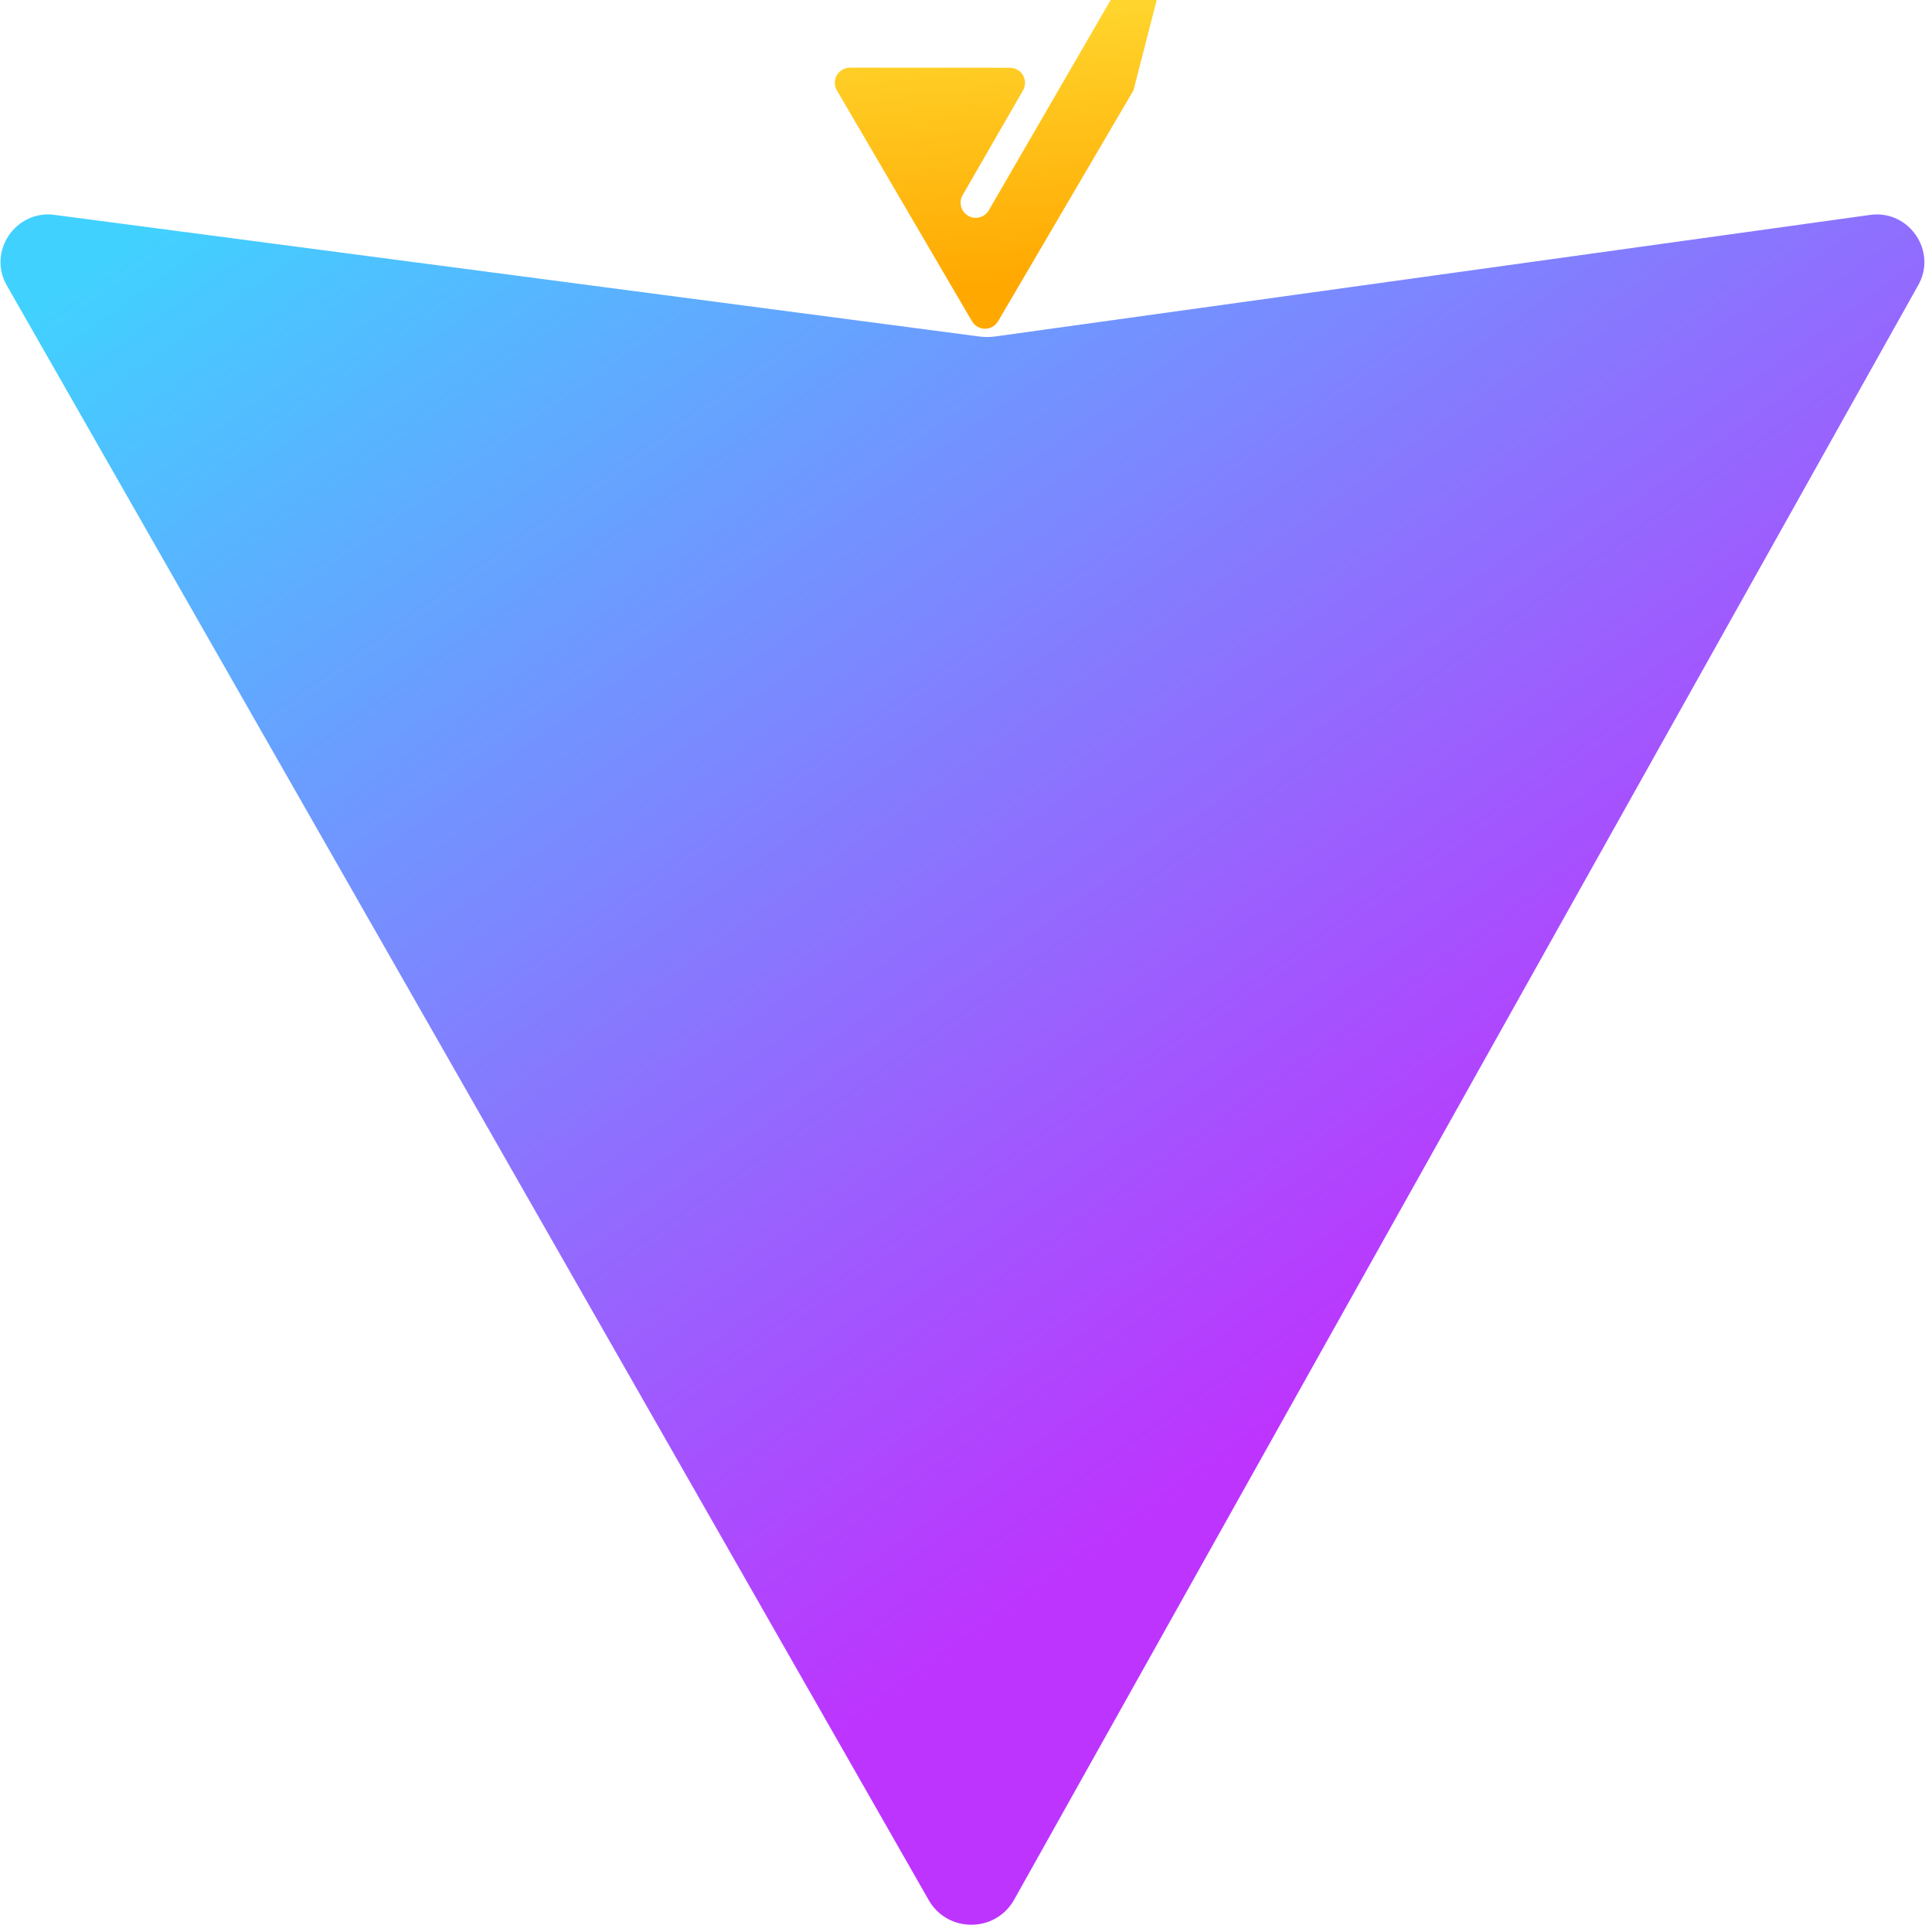
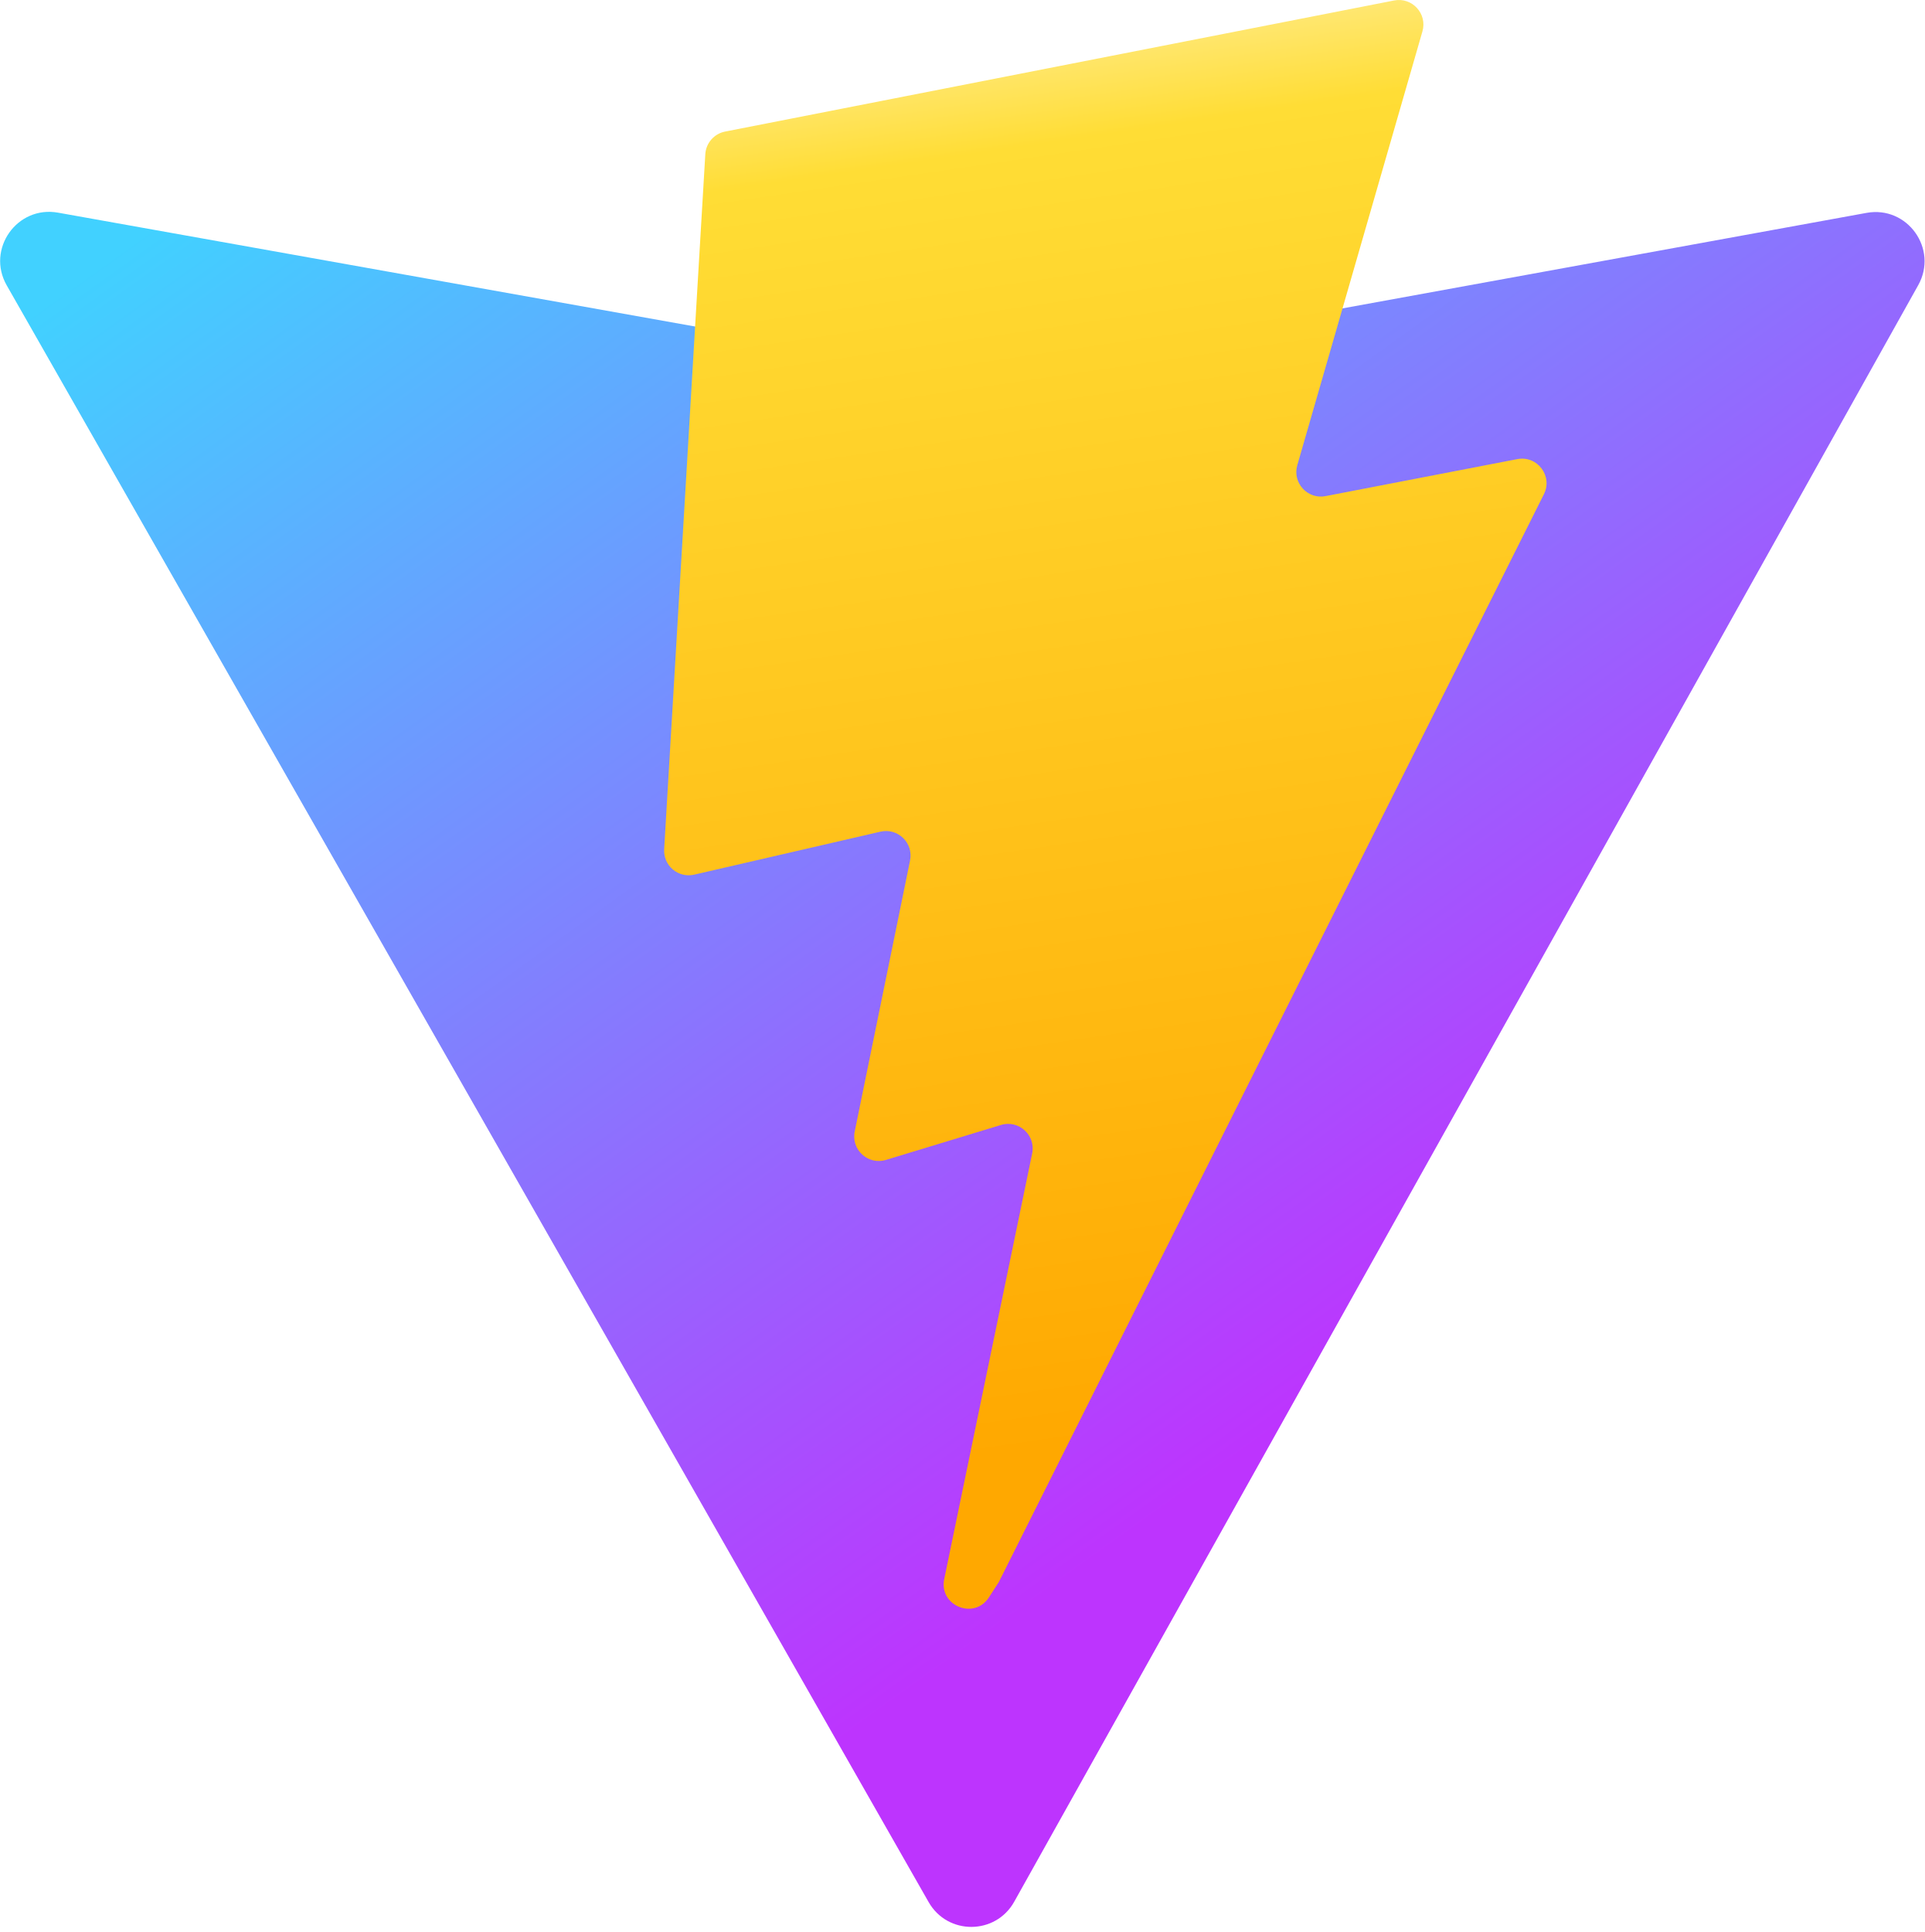
<svg xmlns="http://www.w3.org/2000/svg" aria-hidden="true" role="img" class="iconify iconify--logos" width="31.88" height="32" preserveAspectRatio="xMidYMid meet" viewBox="0 0 256 257">
  <defs>
-     <linearGradient id="IconifyId181e5374820120011" x1="-.828%" x2="57.636%" y1="7.652%" y2="78.411%">
+     <linearGradient id="IconifyId1813088fe1fbc01fb466" x1="-.828%" x2="57.636%" y1="7.652%" y2="78.411%">
      <stop offset="0%" stop-color="#41D1FF" />
      <stop offset="100%" stop-color="#BD34FE" />
    </linearGradient>
-     <linearGradient id="IconifyId181e5374820120012" x1="43.376%" x2="50.325%" y1="2.242%" y2="89.03%">
+     <linearGradient id="IconifyId1813088fe1fbc01fb467" x1="43.376%" x2="50.316%" y1="2.242%" y2="89.03%">
      <stop offset="0%" stop-color="#FFEA83" />
      <stop offset="8.333%" stop-color="#FFDD35" />
      <stop offset="100%" stop-color="#FFA800" />
    </linearGradient>
  </defs>
-   <path fill="url(#IconifyId181e5374820120011)" d="M255.153 37.938L134.897 252.69c-2.483 4.44-8.862 4.466-11.382.048L.871 37.938c-2.567-4.514 1.215-10.033 6.335-9.358l123.052 16.182a8.03 8.03 0 0 0 2.093-.003L248.814 28.58c5.12-.675 8.902 4.844 6.339 9.358" />
-   <path fill="url(#IconifyId181e5374820120012)" d="M150.761 12.026l-18.012 30.712a2.01 2.01 0 0 1-3.46.009L111.314 12.03a2.01 2.01 0 0 1 1.718-3.03l21.31.01a2.01 2.01 0 0 1 1.724 3.016l-8.027 13.928a2.01 2.01 0 0 0 3.486 2.013l21.114-36.438a1.99 1.99 0 0 1 3.404-.038" />
+   <path fill="url(#IconifyId1813088fe1fbc01fb466)" d="M255.153 37.938L134.897 252.976c-2.483 4.44-8.862 4.466-11.382.048L.875 37.958c-2.746-4.814 1.371-10.646 6.827-9.67l120.385 21.517a6.537 6.537 0 0 0 2.322-.004l117.867-21.483c5.438-.991 9.574 4.796 6.877 9.62Z" />
+   <path fill="url(#IconifyId1813088fe1fbc01fb467)" d="M185.432.063L96.44 17.501a3.268 3.268 0 0 0-2.634 3.014l-5.474 92.456a3.268 3.268 0 0 0 3.997 3.378l24.777-5.718c2.318-.535 4.413 1.507 3.936 3.838l-7.361 36.047c-.495 2.426 1.782 4.5 4.151 3.78l15.304-4.649c2.372-.72 4.652 1.36 4.15 3.788l-11.698 56.621c-.732 3.542 3.979 5.473 5.943 2.437l1.313-2.028l72.516-144.72c1.215-2.423-.88-5.186-3.54-4.672l-25.505 4.922c-2.396.462-4.435-1.77-3.759-4.114l16.646-57.705c.677-2.35-1.37-4.583-3.769-4.113Z" />
</svg>
